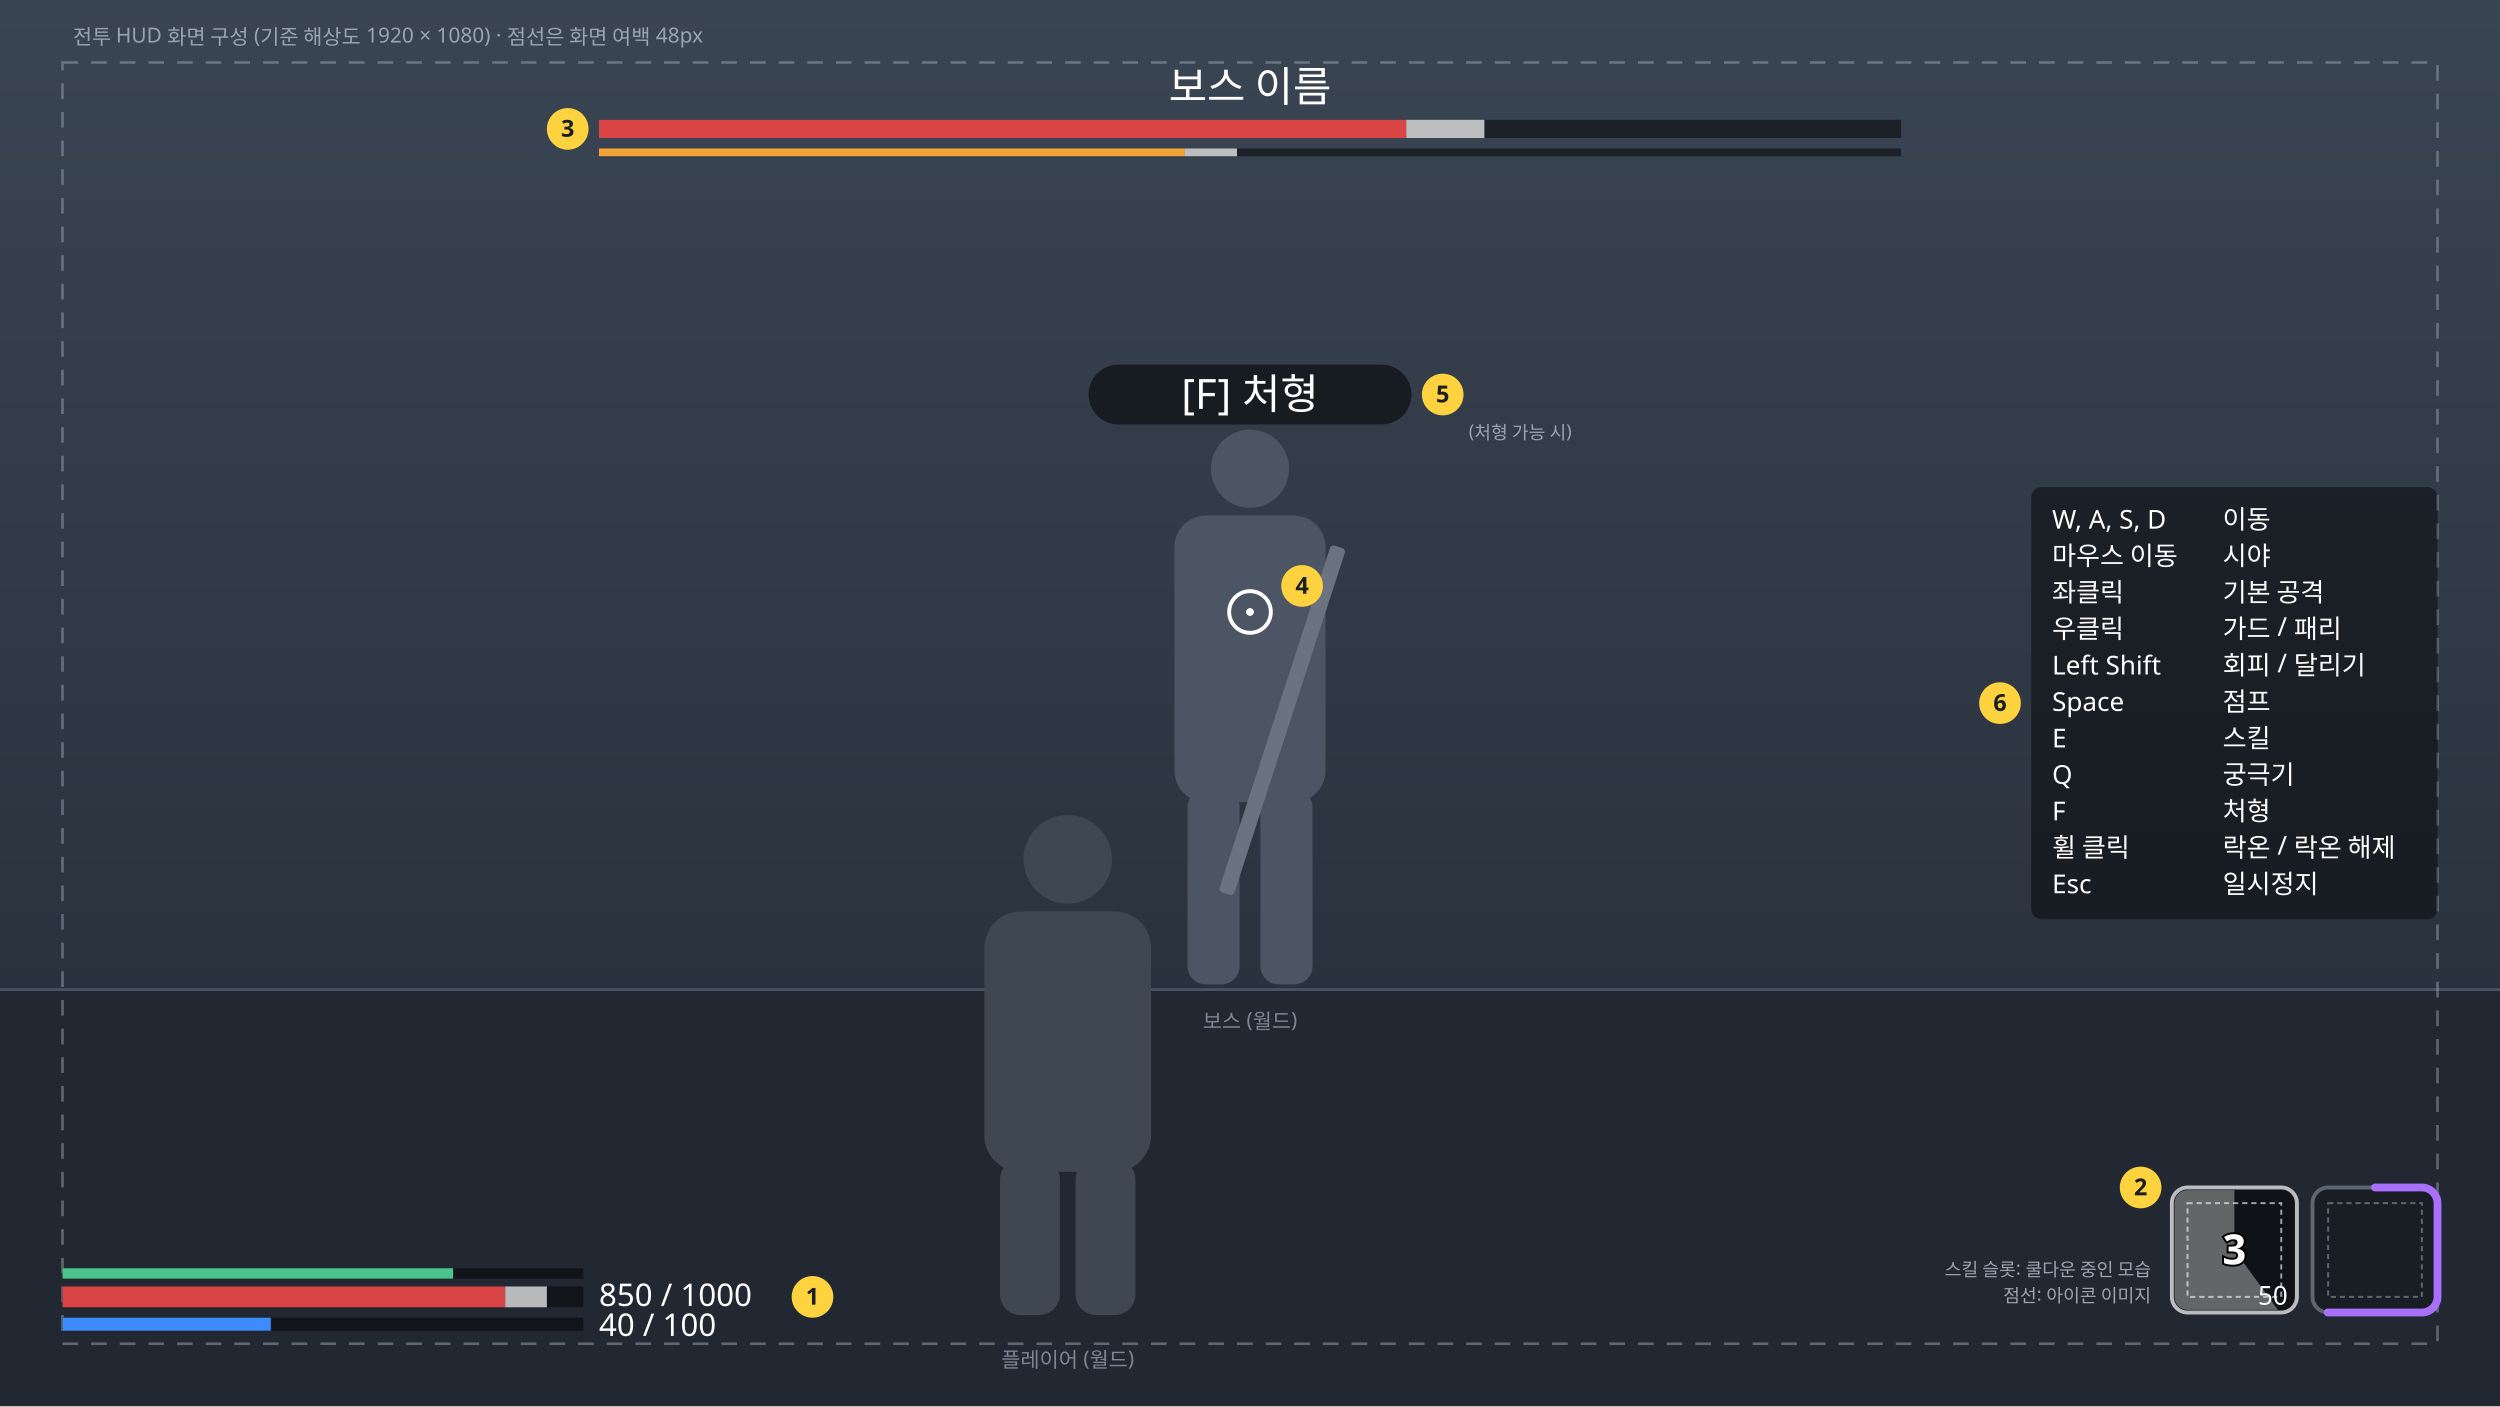
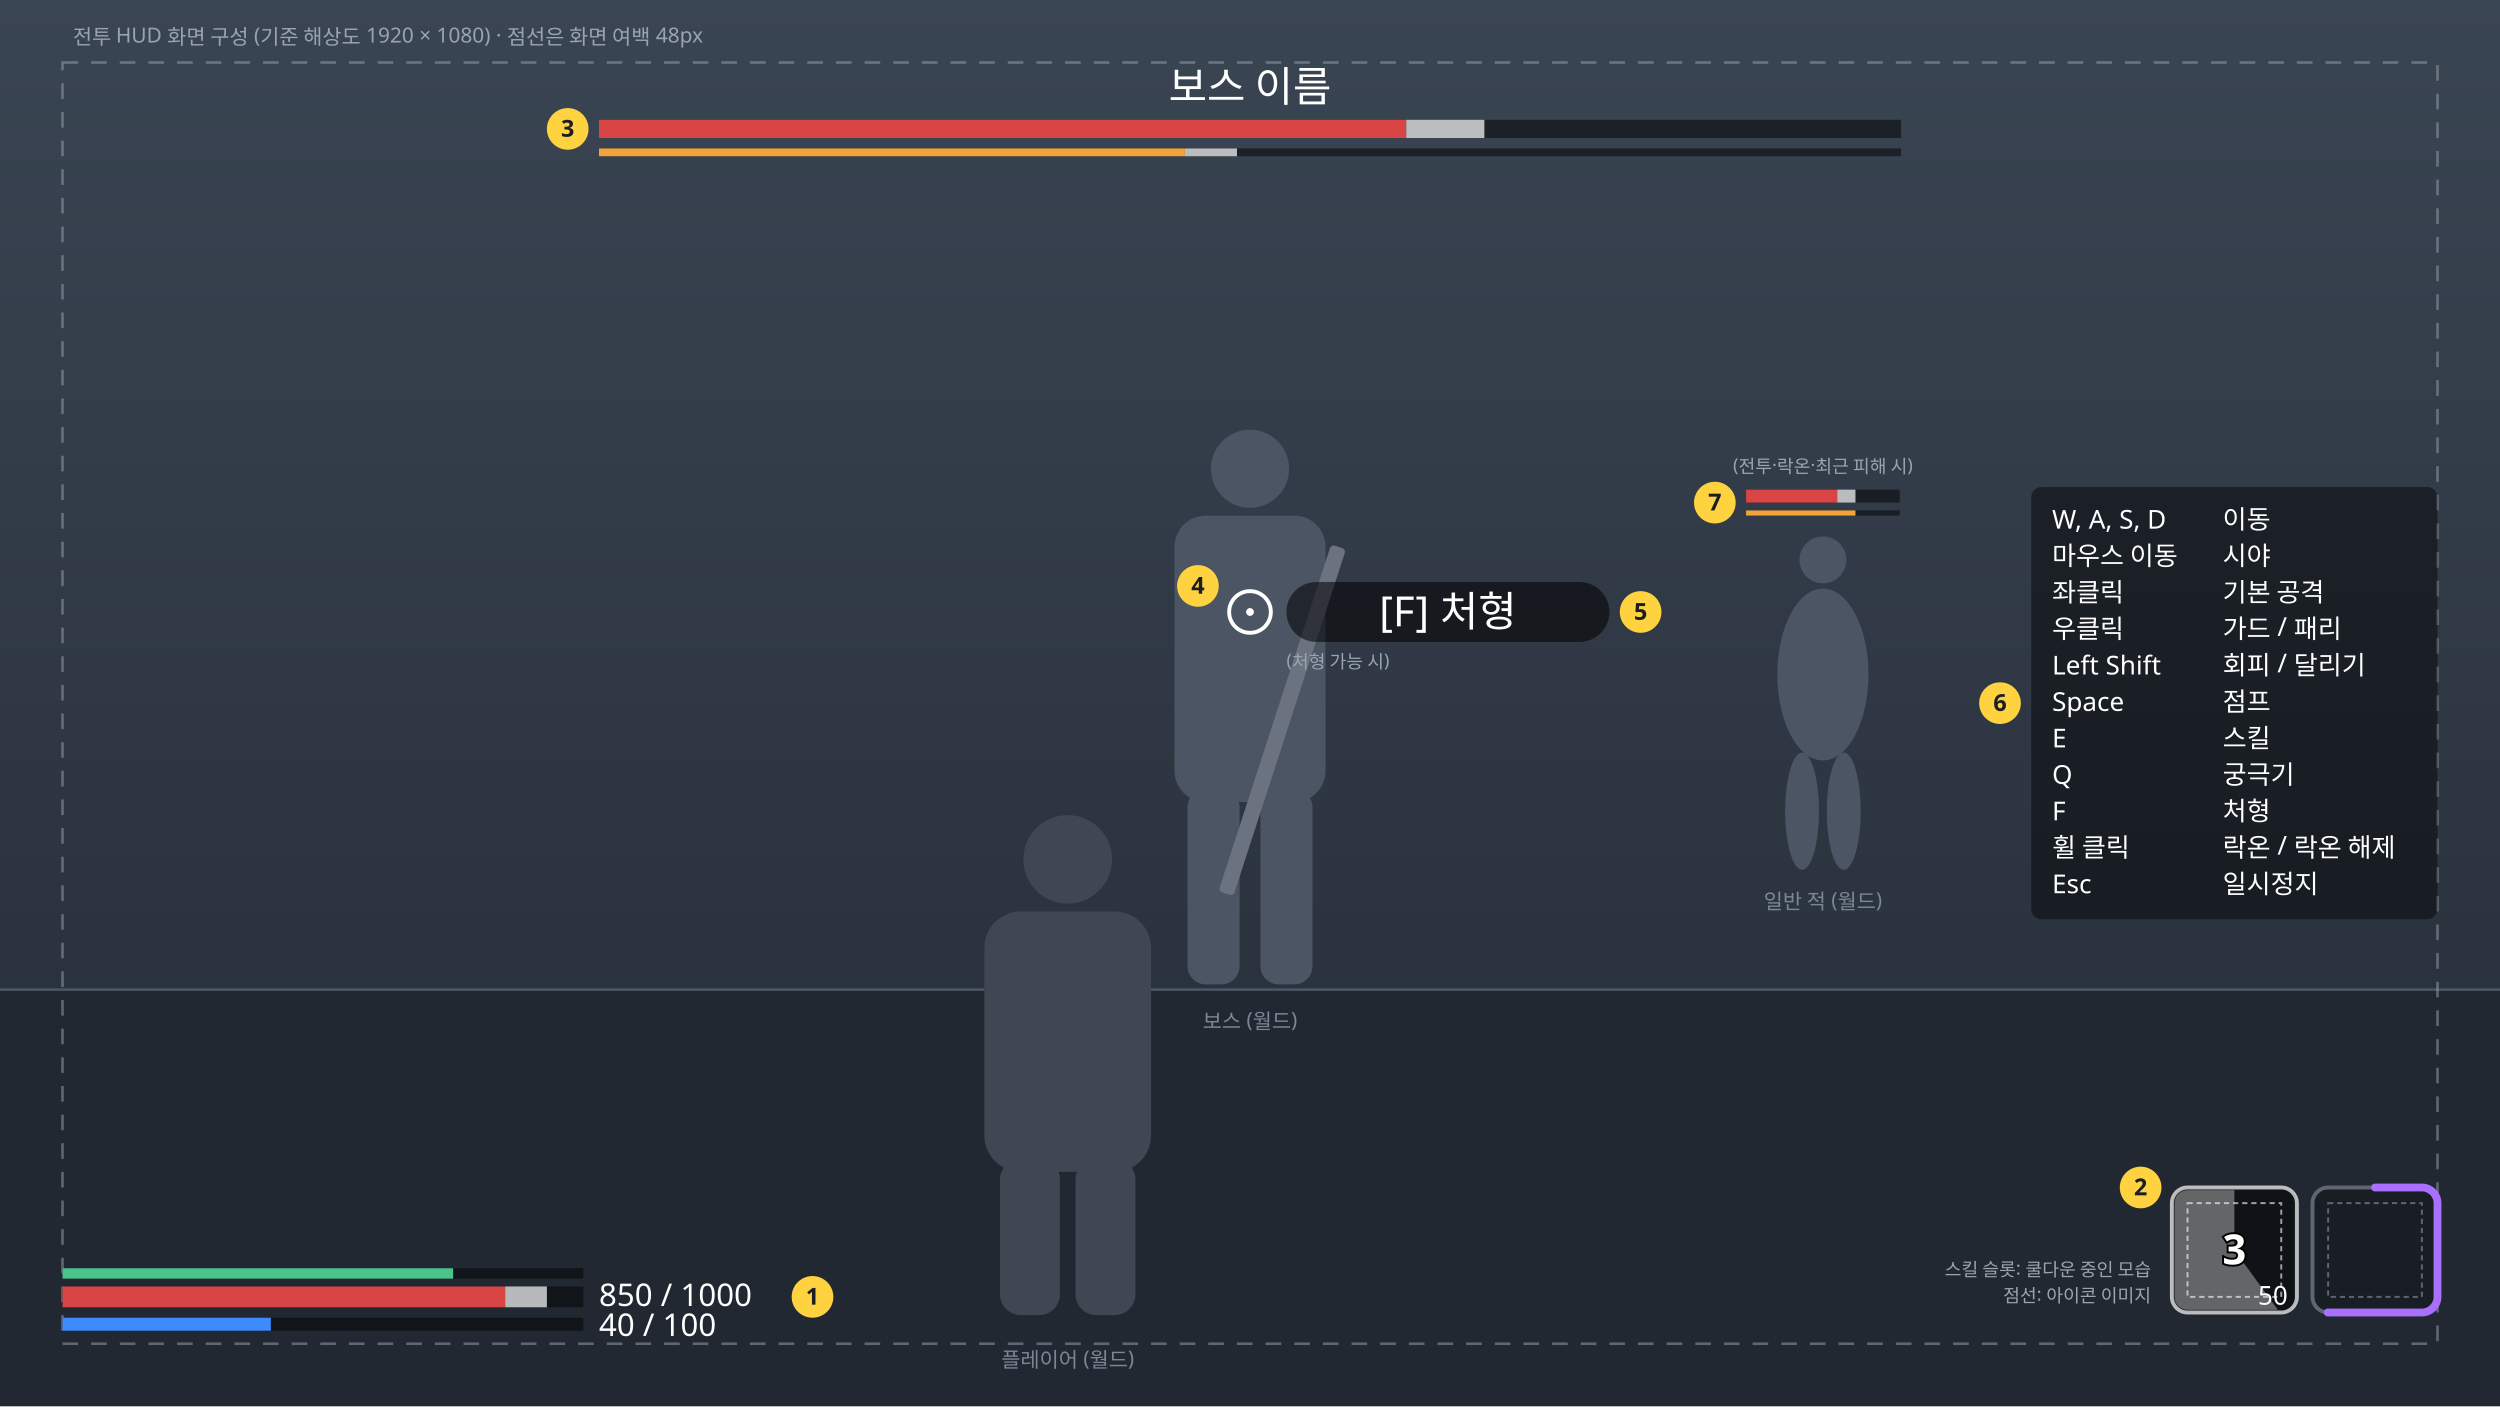
<svg xmlns="http://www.w3.org/2000/svg" width="1920" height="1080" viewBox="0 0 1920 1080" font-family="'Malgun Gothic', 'Apple SD Gothic Neo', 'Noto Sans KR', sans-serif">
  <defs>
    <linearGradient id="sky" x1="0" y1="0" x2="0" y2="1">
      <stop offset="0" stop-color="#3a4553" />
      <stop offset="1" stop-color="#2a323d" />
    </linearGradient>
    <clipPath id="skillSlotInside">
      <rect x="1670" y="914" width="92" height="92" rx="10" />
    </clipPath>
  </defs>
  <rect width="1920" height="760" fill="url(#sky)" />
  <rect y="760" width="1920" height="320" fill="#222831" />
  <path d="M0 760 H1920" stroke="#4a5563" stroke-width="2" />
  <rect x="48" y="48" width="1824" height="984" fill="none" stroke="#9aa4b1" stroke-width="2" stroke-dasharray="12 10" opacity="0.5" />
  <text x="56" y="34" font-size="16" fill="#9aa4b1">전투 HUD 화면 구성 (기준 해상도 1920 × 1080) · 점선은 화면 여백 48px</text>
  <g fill="#4b5563">
    <circle cx="960" cy="360" r="30" />
    <rect x="902" y="396" width="116" height="220" rx="24" />
    <rect x="912" y="606" width="40" height="150" rx="14" />
    <rect x="968" y="606" width="40" height="150" rx="14" />
    <rect x="1022" y="420" width="12" height="280" rx="3" fill="#6b7280" transform="rotate(18 1028 420)" />
  </g>
  <text x="960" y="790" font-size="16" fill="#7b8696" text-anchor="middle">보스 (월드)</text>
+   <g fill="#4b5563">
+     <circle cx="1400" cy="430" r="18" />
+     <rect x="1365" y="452" width="70" height="132" rx="114" />
+     <rect x="1371" y="578" width="26" height="90" rx="109" />
+     <rect x="1403" y="578" width="26" height="90" rx="109" />
+   </g>
+   <text x="1400" y="698" font-size="16" fill="#7b8696" text-anchor="middle">일반 적 (월드)</text>
  <g fill="#3f4753">
    <circle cx="820" cy="660" r="34" />
    <rect x="756" y="700" width="128" height="200" rx="28" />
    <rect x="768" y="890" width="46" height="120" rx="16" />
    <rect x="826" y="890" width="46" height="120" rx="16" />
  </g>
  <text x="820" y="1050" font-size="16" fill="#7b8696" text-anchor="middle">플레이어 (월드)</text>
  <text x="960" y="78" font-size="32" fill="#FFFFFF" text-anchor="middle">보스 이름</text>
  <rect x="460" y="92" width="1000" height="14" fill="#000000" fill-opacity="0.5" />
  <rect x="460" y="92" width="620" height="14" fill="#D94545" />
  <rect x="1080" y="92" width="60" height="14" fill="#FFFFFF" fill-opacity="0.7" />
  <rect x="460" y="114" width="1000" height="6" fill="#000000" fill-opacity="0.5" />
  <rect x="460" y="114" width="450" height="6" fill="#F2A33A" />
  <rect x="910" y="114" width="40" height="6" fill="#FFFFFF" fill-opacity="0.7" />
  <circle cx="960" cy="470" r="16" fill="none" stroke="#FFFFFF" stroke-width="3" />
  <circle cx="960" cy="470" r="3" fill="#FFFFFF" />
-   <rect x="836" y="280" width="248" height="46" rx="23" fill="#000000" fill-opacity="0.55" />
-   <text x="960" y="314" font-size="32" fill="#FFFFFF" text-anchor="middle">[F] 처형</text>
-   <text x="1128" y="336" font-size="14" fill="#9aa4b1">(처형 가능 시)</text>
+   <rect x="988" y="447" width="248" height="46" rx="23" fill="#000000" fill-opacity="0.55" />
+   <text x="1112" y="481" font-size="32" fill="#FFFFFF" text-anchor="middle">[F] 처형</text>
+   <text x="988" y="512" font-size="14" fill="#9aa4b1">(처형 가능 시)</text>
+   <rect x="1341" y="376" width="118" height="10" fill="#000000" fill-opacity="0.5" />
+   <rect x="1341" y="376" width="70" height="10" fill="#D94545" />
+   <rect x="1411" y="376" width="14" height="10" fill="#FFFFFF" fill-opacity="0.7" />
+   <rect x="1341" y="392" width="118" height="4" fill="#000000" fill-opacity="0.5" />
+   <rect x="1341" y="392" width="84" height="4" fill="#F2A33A" />
+   <text x="1400" y="362" font-size="14" fill="#9aa4b1" text-anchor="middle">(전투·락온·최근 피해 시)</text>
  <rect x="48" y="974" width="400" height="8" fill="#000000" fill-opacity="0.5" />
  <rect x="48" y="974" width="300" height="8" fill="#4CC38A" />
  <rect x="48" y="988" width="400" height="16" fill="#000000" fill-opacity="0.5" />
  <rect x="48" y="988" width="340" height="16" fill="#D94545" />
  <rect x="388" y="988" width="32" height="16" fill="#FFFFFF" fill-opacity="0.7" />
  <text x="460" y="1003" font-size="24" fill="#FFFFFF">850 / 1000</text>
  <rect x="48" y="1012" width="400" height="10" fill="#000000" fill-opacity="0.5" />
  <rect x="48" y="1012" width="160" height="10" fill="#3D8BFD" />
  <text x="460" y="1026" font-size="24" fill="#FFFFFF">40 / 100</text>
  <g font-size="14" fill="#FFFFFF" text-anchor="middle">
    <rect x="1668" y="912" width="96" height="96" rx="12" fill="#000000" fill-opacity="0.55" stroke="#FFFFFF" stroke-opacity="0.7" stroke-width="3" />
    <rect x="1680" y="924" width="72" height="72" fill="none" stroke="#FFFFFF" stroke-opacity="0.6" stroke-width="1.5" stroke-dasharray="4 3" />
    <path d="M1716 960 L1763.02 1024.72 A80 80 0 1 1 1716 880 Z" fill="#FFFFFF" fill-opacity="0.35" clip-path="url(#skillSlotInside)" />
    <text x="1716" y="971" font-size="32" font-weight="700" stroke="#000000" stroke-width="3" paint-order="stroke">3</text>
    <text x="1757" y="1002" font-size="20" text-anchor="end">50</text>
    <g opacity="0.5">
      <rect x="1776" y="912" width="96" height="96" rx="12" fill="#000000" fill-opacity="0.55" stroke="#9aa4b1" stroke-width="3" />
      <rect x="1788" y="924" width="72" height="72" fill="none" stroke="#9aa4b1" stroke-width="1.5" stroke-dasharray="4 3" />
    </g>
    <path d="M1824 912 H1860 A12 12 0 0 1 1872 924 V996 A12 12 0 0 1 1860 1008 H1788 A12 12 0 0 1 1776 996 V924 A12 12 0 0 1 1788 912 Z" fill="none" stroke="#A970FF" stroke-width="6" stroke-dasharray="218 363" stroke-linecap="round" />
  </g>
  <text x="1652" y="980" font-size="14" fill="#9aa4b1" text-anchor="end">스킬 슬롯: 쿨다운 중인 모습</text>
  <text x="1652" y="1000" font-size="14" fill="#9aa4b1" text-anchor="end">점선: 아이콘 이미지</text>
  <rect x="1560" y="374" width="312" height="332" rx="8" fill="#000000" fill-opacity="0.45" />
  <g font-size="20" fill="#FFFFFF">
    <text x="1576" y="406">W, A, S, D</text>
    <text x="1707" y="406">이동</text>
    <text x="1576" y="434">마우스 이동</text>
    <text x="1707" y="434">시야</text>
    <text x="1576" y="462">좌클릭</text>
    <text x="1707" y="462">기본 공격</text>
    <text x="1576" y="490">우클릭</text>
    <text x="1707" y="490">가드 / 패리</text>
    <text x="1576" y="518">Left Shift</text>
    <text x="1707" y="518">회피 / 달리기</text>
    <text x="1576" y="546">Space</text>
    <text x="1707" y="546">점프</text>
    <text x="1576" y="574">E</text>
    <text x="1707" y="574">스킬</text>
    <text x="1576" y="602">Q</text>
    <text x="1707" y="602">궁극기</text>
    <text x="1576" y="630">F</text>
    <text x="1707" y="630">처형</text>
    <text x="1576" y="658">휠 클릭</text>
    <text x="1707" y="658">락온 / 락온 해제</text>
    <text x="1576" y="686">Esc</text>
    <text x="1707" y="686">일시정지</text>
  </g>
  <g font-size="18" font-weight="700" text-anchor="middle" fill="#1b1f24">
    <circle cx="624" cy="996" r="16" fill="#FFD23F" />
    <text x="624" y="1002">1</text>
    <circle cx="1644" cy="912" r="16" fill="#FFD23F" />
    <text x="1644" y="918">2</text>
    <circle cx="436" cy="99" r="16" fill="#FFD23F" />
    <text x="436" y="105">3</text>
-     <circle cx="1000" cy="450" r="16" fill="#FFD23F" />
-     <text x="1000" y="456">4</text>
-     <circle cx="1108" cy="303" r="16" fill="#FFD23F" />
-     <text x="1108" y="309">5</text>
+     <circle cx="920" cy="450" r="16" fill="#FFD23F" />
+     <text x="920" y="456">4</text>
+     <circle cx="1260" cy="470" r="16" fill="#FFD23F" />
+     <text x="1260" y="476">5</text>
    <circle cx="1536" cy="540" r="16" fill="#FFD23F" />
    <text x="1536" y="546">6</text>
+     <circle cx="1317" cy="386" r="16" fill="#FFD23F" />
+     <text x="1317" y="392">7</text>
  </g>
</svg>
